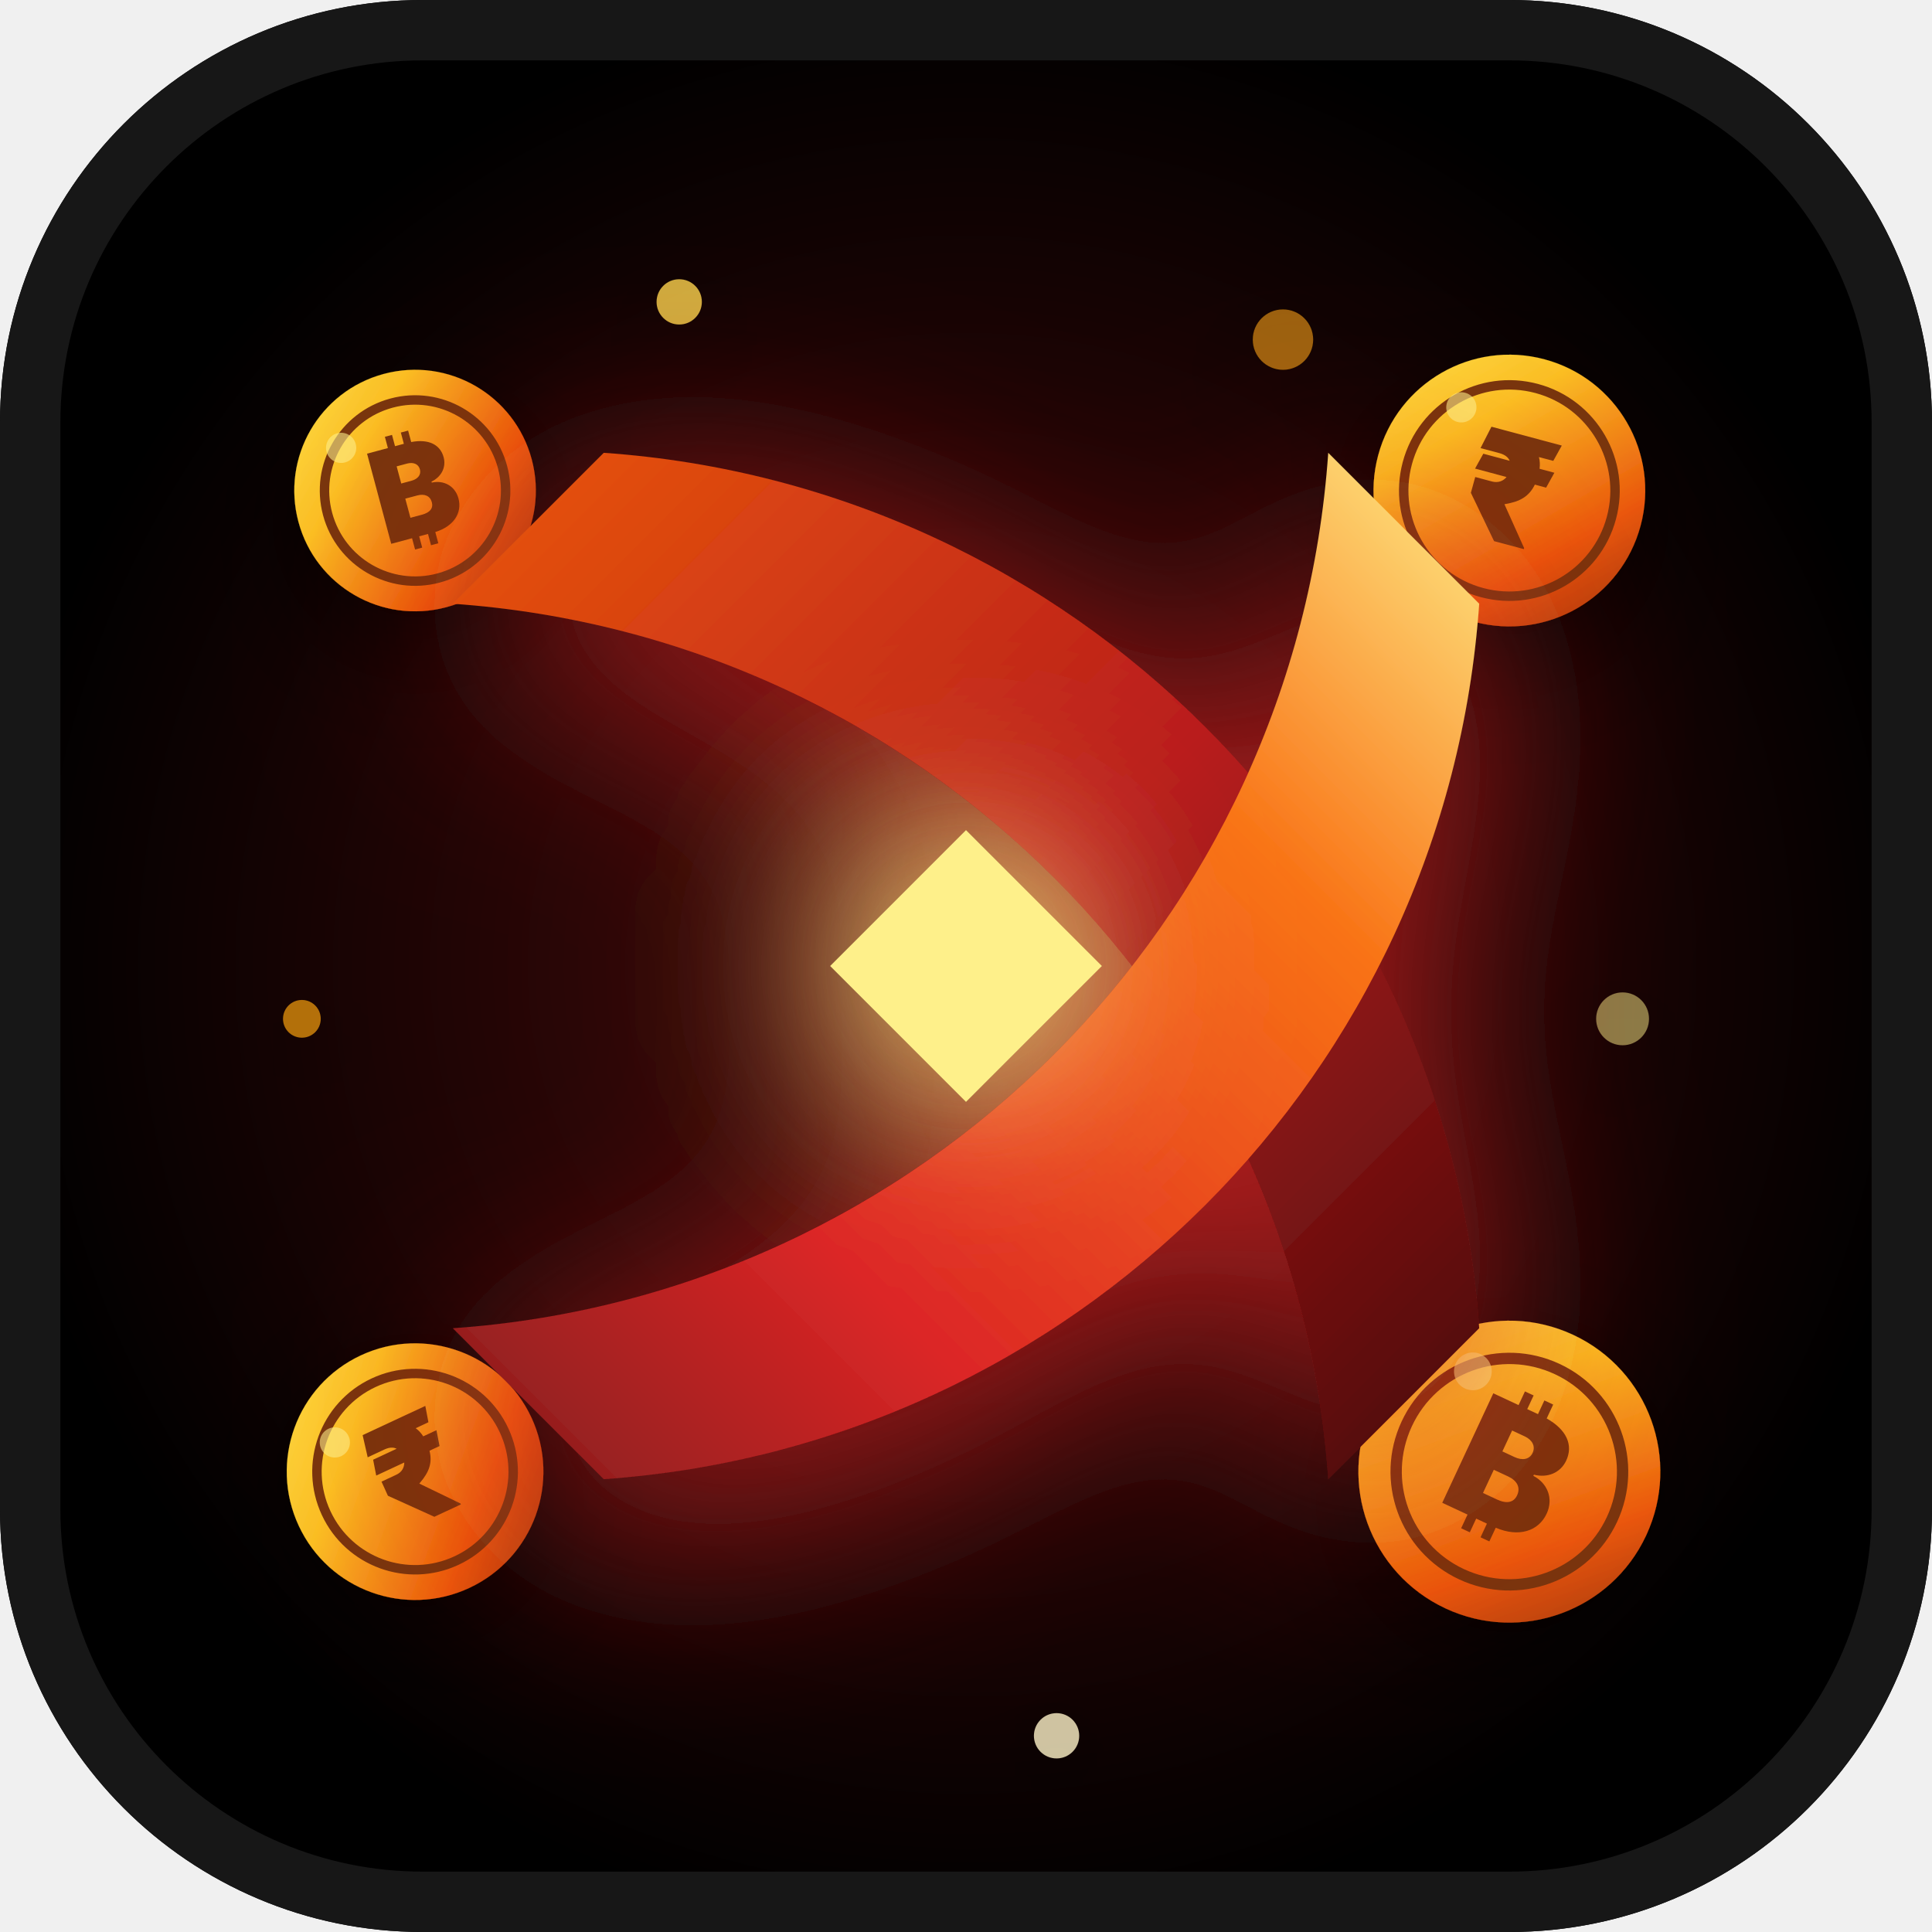
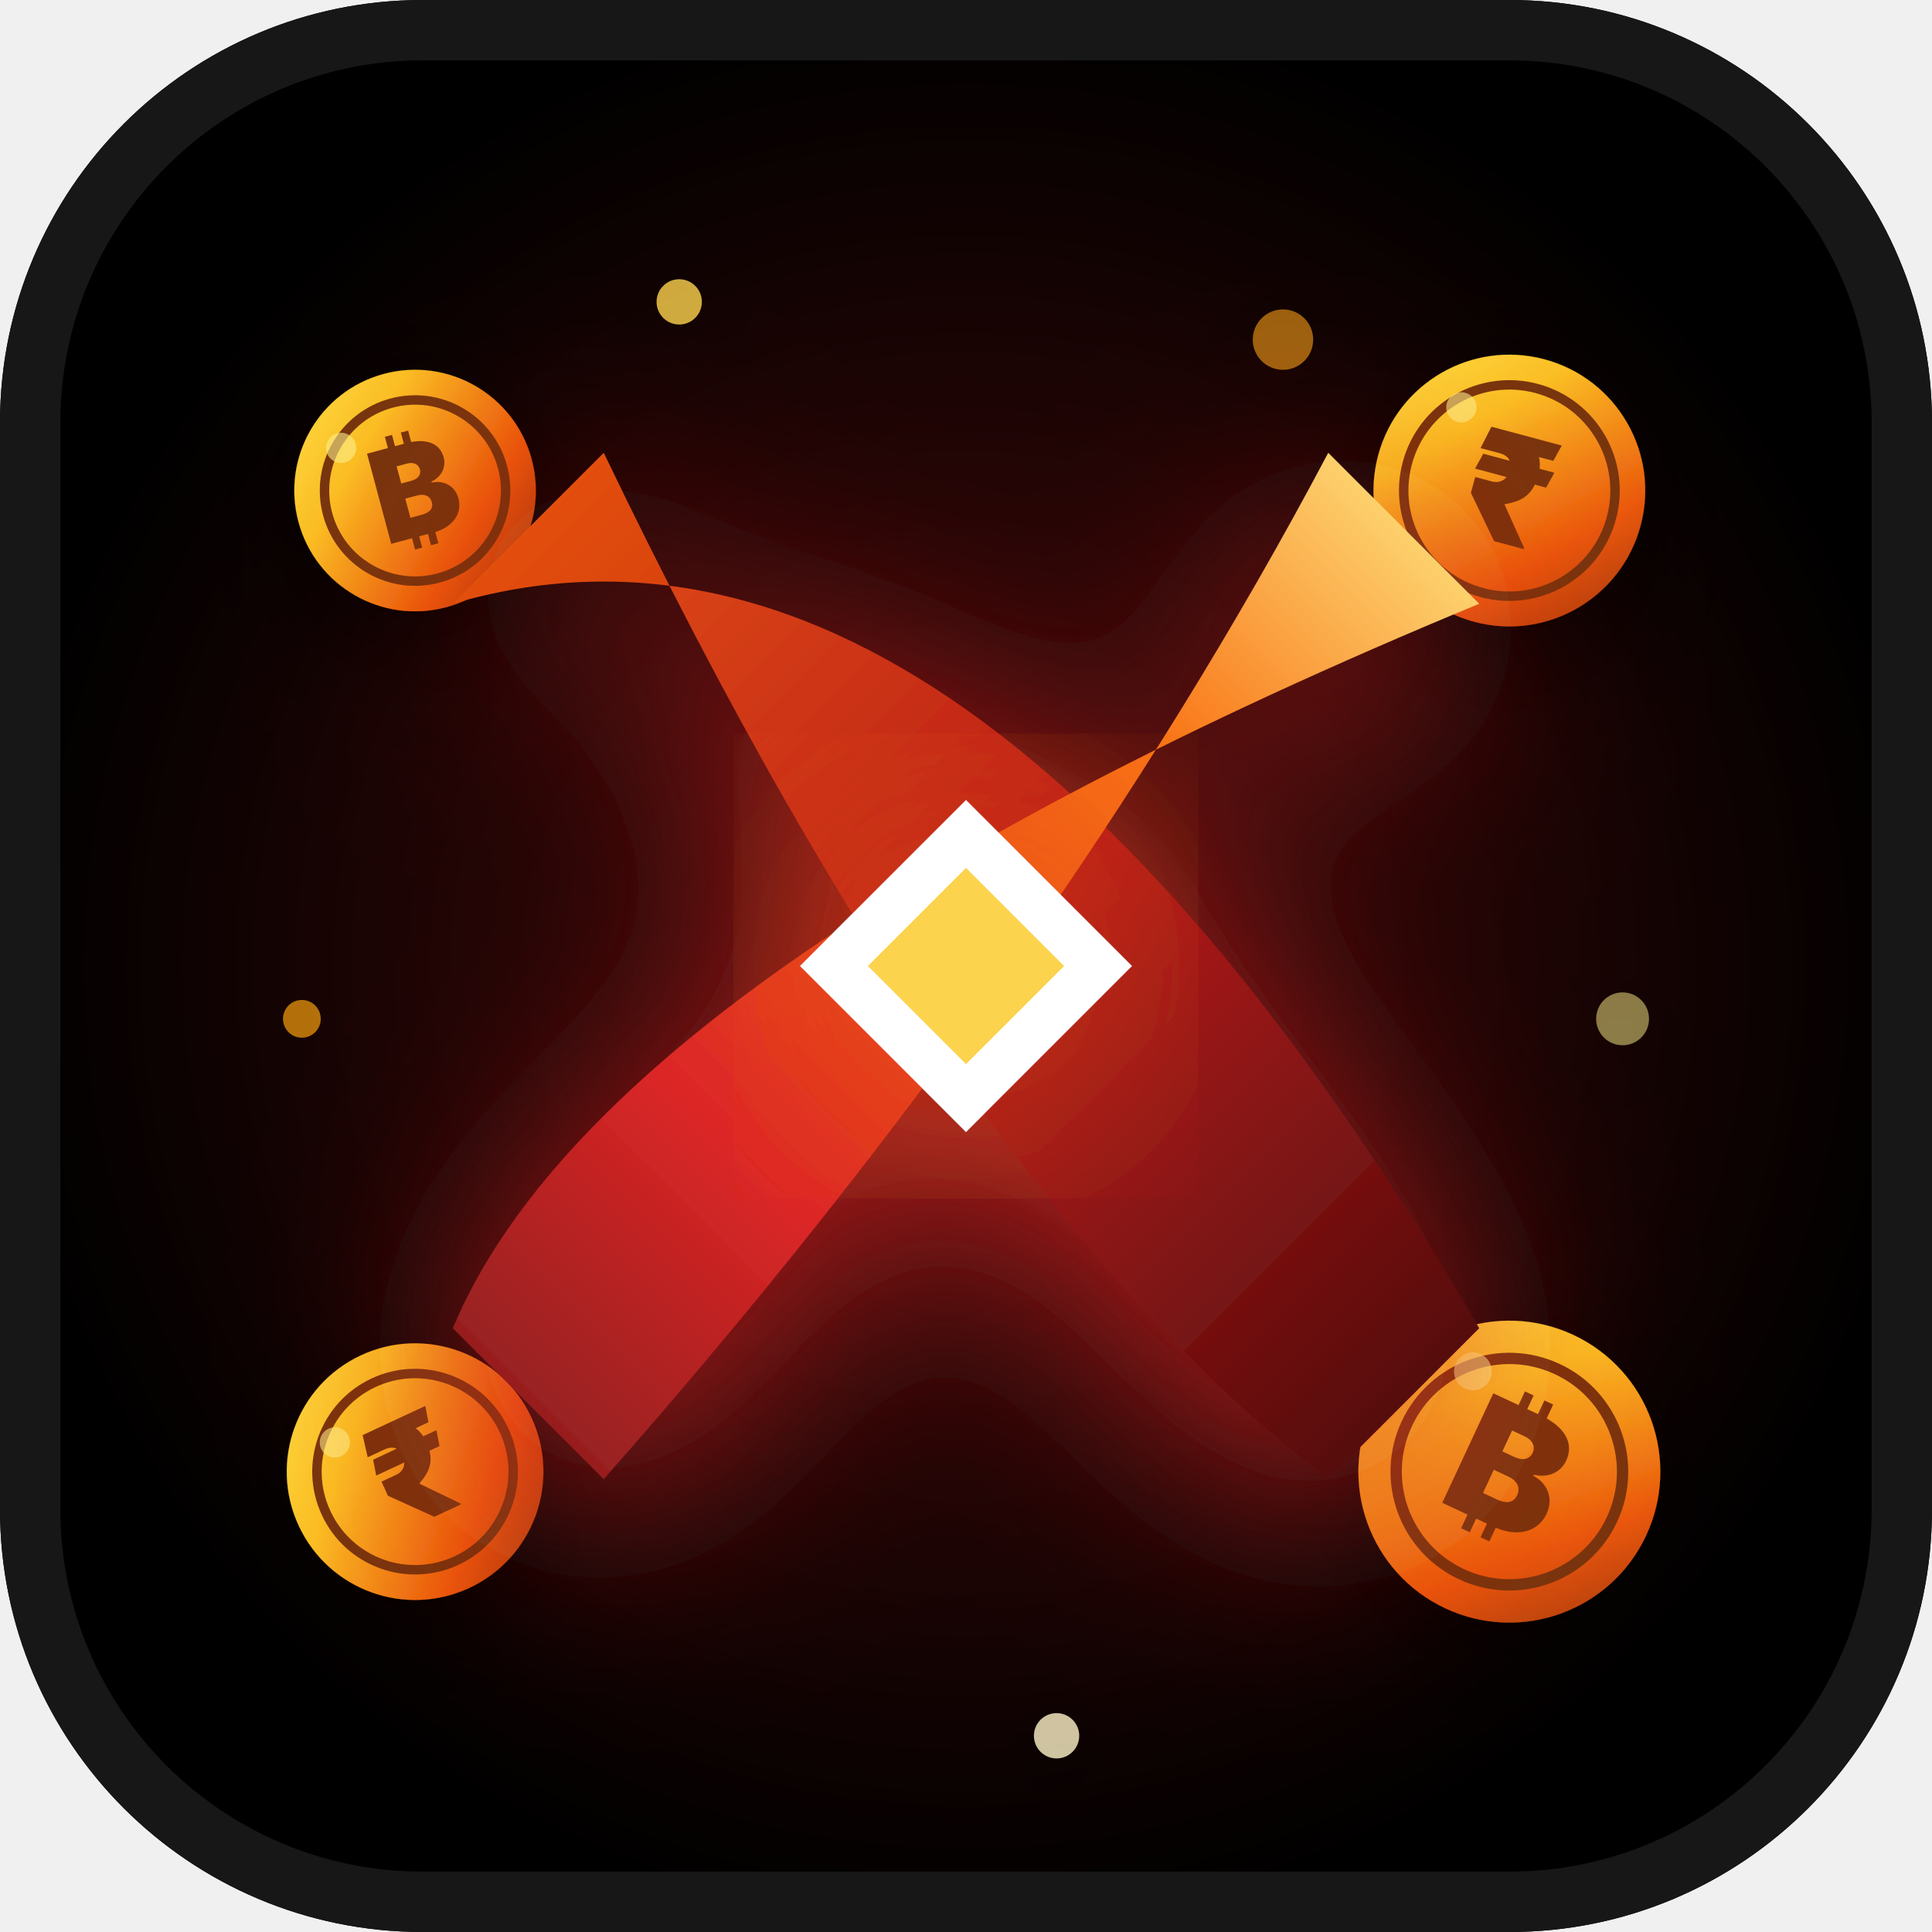
<svg xmlns="http://www.w3.org/2000/svg" viewBox="0 0 512 512">
  <defs>
    <radialGradient id="glow" cx="50%" cy="50%" r="50%">
      <stop offset="0%" stop-color="#450a0a" />
      <stop offset="100%" stop-color="#000000" />
    </radialGradient>
    <linearGradient id="fire" x1="0%" y1="100%" x2="100%" y2="0%">
      <stop offset="0%" stop-color="#7f1d1d" />
      <stop offset="30%" stop-color="#dc2626" />
      <stop offset="70%" stop-color="#f97316" />
      <stop offset="100%" stop-color="#fef08a" />
    </linearGradient>
    <linearGradient id="fireDark" x1="100%" y1="100%" x2="0%" y2="0%">
      <stop offset="0%" stop-color="#450a0a" />
      <stop offset="50%" stop-color="#b91c1c" />
      <stop offset="100%" stop-color="#ea580c" />
    </linearGradient>
    <linearGradient id="gold" x1="0%" y1="0%" x2="100%" y2="100%">
      <stop offset="0%" stop-color="#fde047" />
      <stop offset="30%" stop-color="#fbbf24" />
      <stop offset="70%" stop-color="#ea580c" />
      <stop offset="100%" stop-color="#9a3412" />
    </linearGradient>
+     <filter id="coreGlow" x="-20%" y="-20%" width="140%" height="140%">
+       <feDropShadow dx="0" dy="0" stdDeviation="20" flood-color="#fef08a" flood-opacity="1" />
+       <feDropShadow dx="0" dy="0" stdDeviation="40" flood-color="#ea580c" flood-opacity="0.8" />
+     </filter>
  </defs>
  <rect width="512" height="512" rx="112" fill="url(#glow)" />
  <rect width="496" height="496" x="8" y="8" rx="104" fill="none" stroke="#171717" stroke-width="16" />
  <g fill="url(#gold)" font-family="system-ui, -apple-system, sans-serif" font-weight="900" text-anchor="middle" filter="drop-shadow(0px 8px 16px rgba(0,0,0,0.9))">
    <g transform="translate(110, 130) rotate(-15)">
      <circle cx="0" cy="0" r="32" fill="url(#gold)" />
      <circle cx="0" cy="0" r="24" fill="none" stroke="#78350f" stroke-width="2.5" />
      <text x="0" y="12" font-size="34" fill="#78350f">₿</text>
      <circle cx="-16" cy="-16" r="4" fill="#fef08a" opacity="0.6" />
    </g>
    <g transform="translate(400, 390) rotate(25)">
      <circle cx="0" cy="0" r="40" fill="url(#gold)" />
      <circle cx="0" cy="0" r="30" fill="none" stroke="#78350f" stroke-width="3" />
      <text x="0" y="15" font-size="44" fill="#78350f">₿</text>
      <circle cx="-20" cy="-20" r="5" fill="#fef08a" opacity="0.6" />
    </g>
    <g transform="translate(400, 130) rotate(15)">
      <circle cx="0" cy="0" r="36" fill="url(#gold)" />
      <circle cx="0" cy="0" r="28" fill="none" stroke="#78350f" stroke-width="2.5" />
      <text x="0" y="14" font-size="40" fill="#78350f">₹</text>
      <circle cx="-18" cy="-18" r="4" fill="#fef08a" opacity="0.6" />
    </g>
    <g transform="translate(110, 390) rotate(-25)">
      <circle cx="0" cy="0" r="34" fill="url(#gold)" />
      <circle cx="0" cy="0" r="26" fill="none" stroke="#78350f" stroke-width="2.5" />
      <text x="0" y="13" font-size="38" fill="#78350f">₹</text>
      <circle cx="-16" cy="-16" r="4" fill="#fef08a" opacity="0.6" />
    </g>
    <circle cx="180" cy="80" r="6" fill="#fcd34d" opacity="0.8" />
    <circle cx="340" cy="90" r="8" fill="#f59e0b" opacity="0.6" />
    <circle cx="80" cy="270" r="5" fill="#f59e0b" opacity="0.7" />
    <circle cx="430" cy="270" r="7" fill="#fef08a" opacity="0.5" />
    <circle cx="280" cy="460" r="6" fill="#fef3c7" opacity="0.8" />
  </g>
  <g filter="drop-shadow(0px 12px 30px rgba(220, 38, 38, 0.8))">
-     <path d="M 120 160 A 250 250 0 0 1 352 392 L 392 352 A 250 250 0 0 0 160 120 Z" fill="url(#fireDark)" />
-     <path d="M 120 352 A 250 250 0 0 0 352 120 L 392 160 A 250 250 0 0 1 160 392 Z" fill="url(#fire)" />
-     <polygon points="256,220 292,256 256,292 220,256" fill="#fef08a" filter="drop-shadow(0px 0px 25px rgba(254,240,138,1))" />
+     <path d="M 120 160 Q 256 120 392 352 L 352 392 Q 256 320 160 120 Z" fill="url(#fireDark)" />
+     <path d="M 120 352 Q 160 256 392 160 L 352 120 Q 280 256 160 392 Z" fill="url(#fire)" />
+     <polygon points="256,212 300,256 256,300 212,256" fill="#ffffff" filter="url(#coreGlow)" />
+     <polygon points="256,230 282,256 256,282 230,256" fill="#fcd34d" />
  </g>
</svg>
